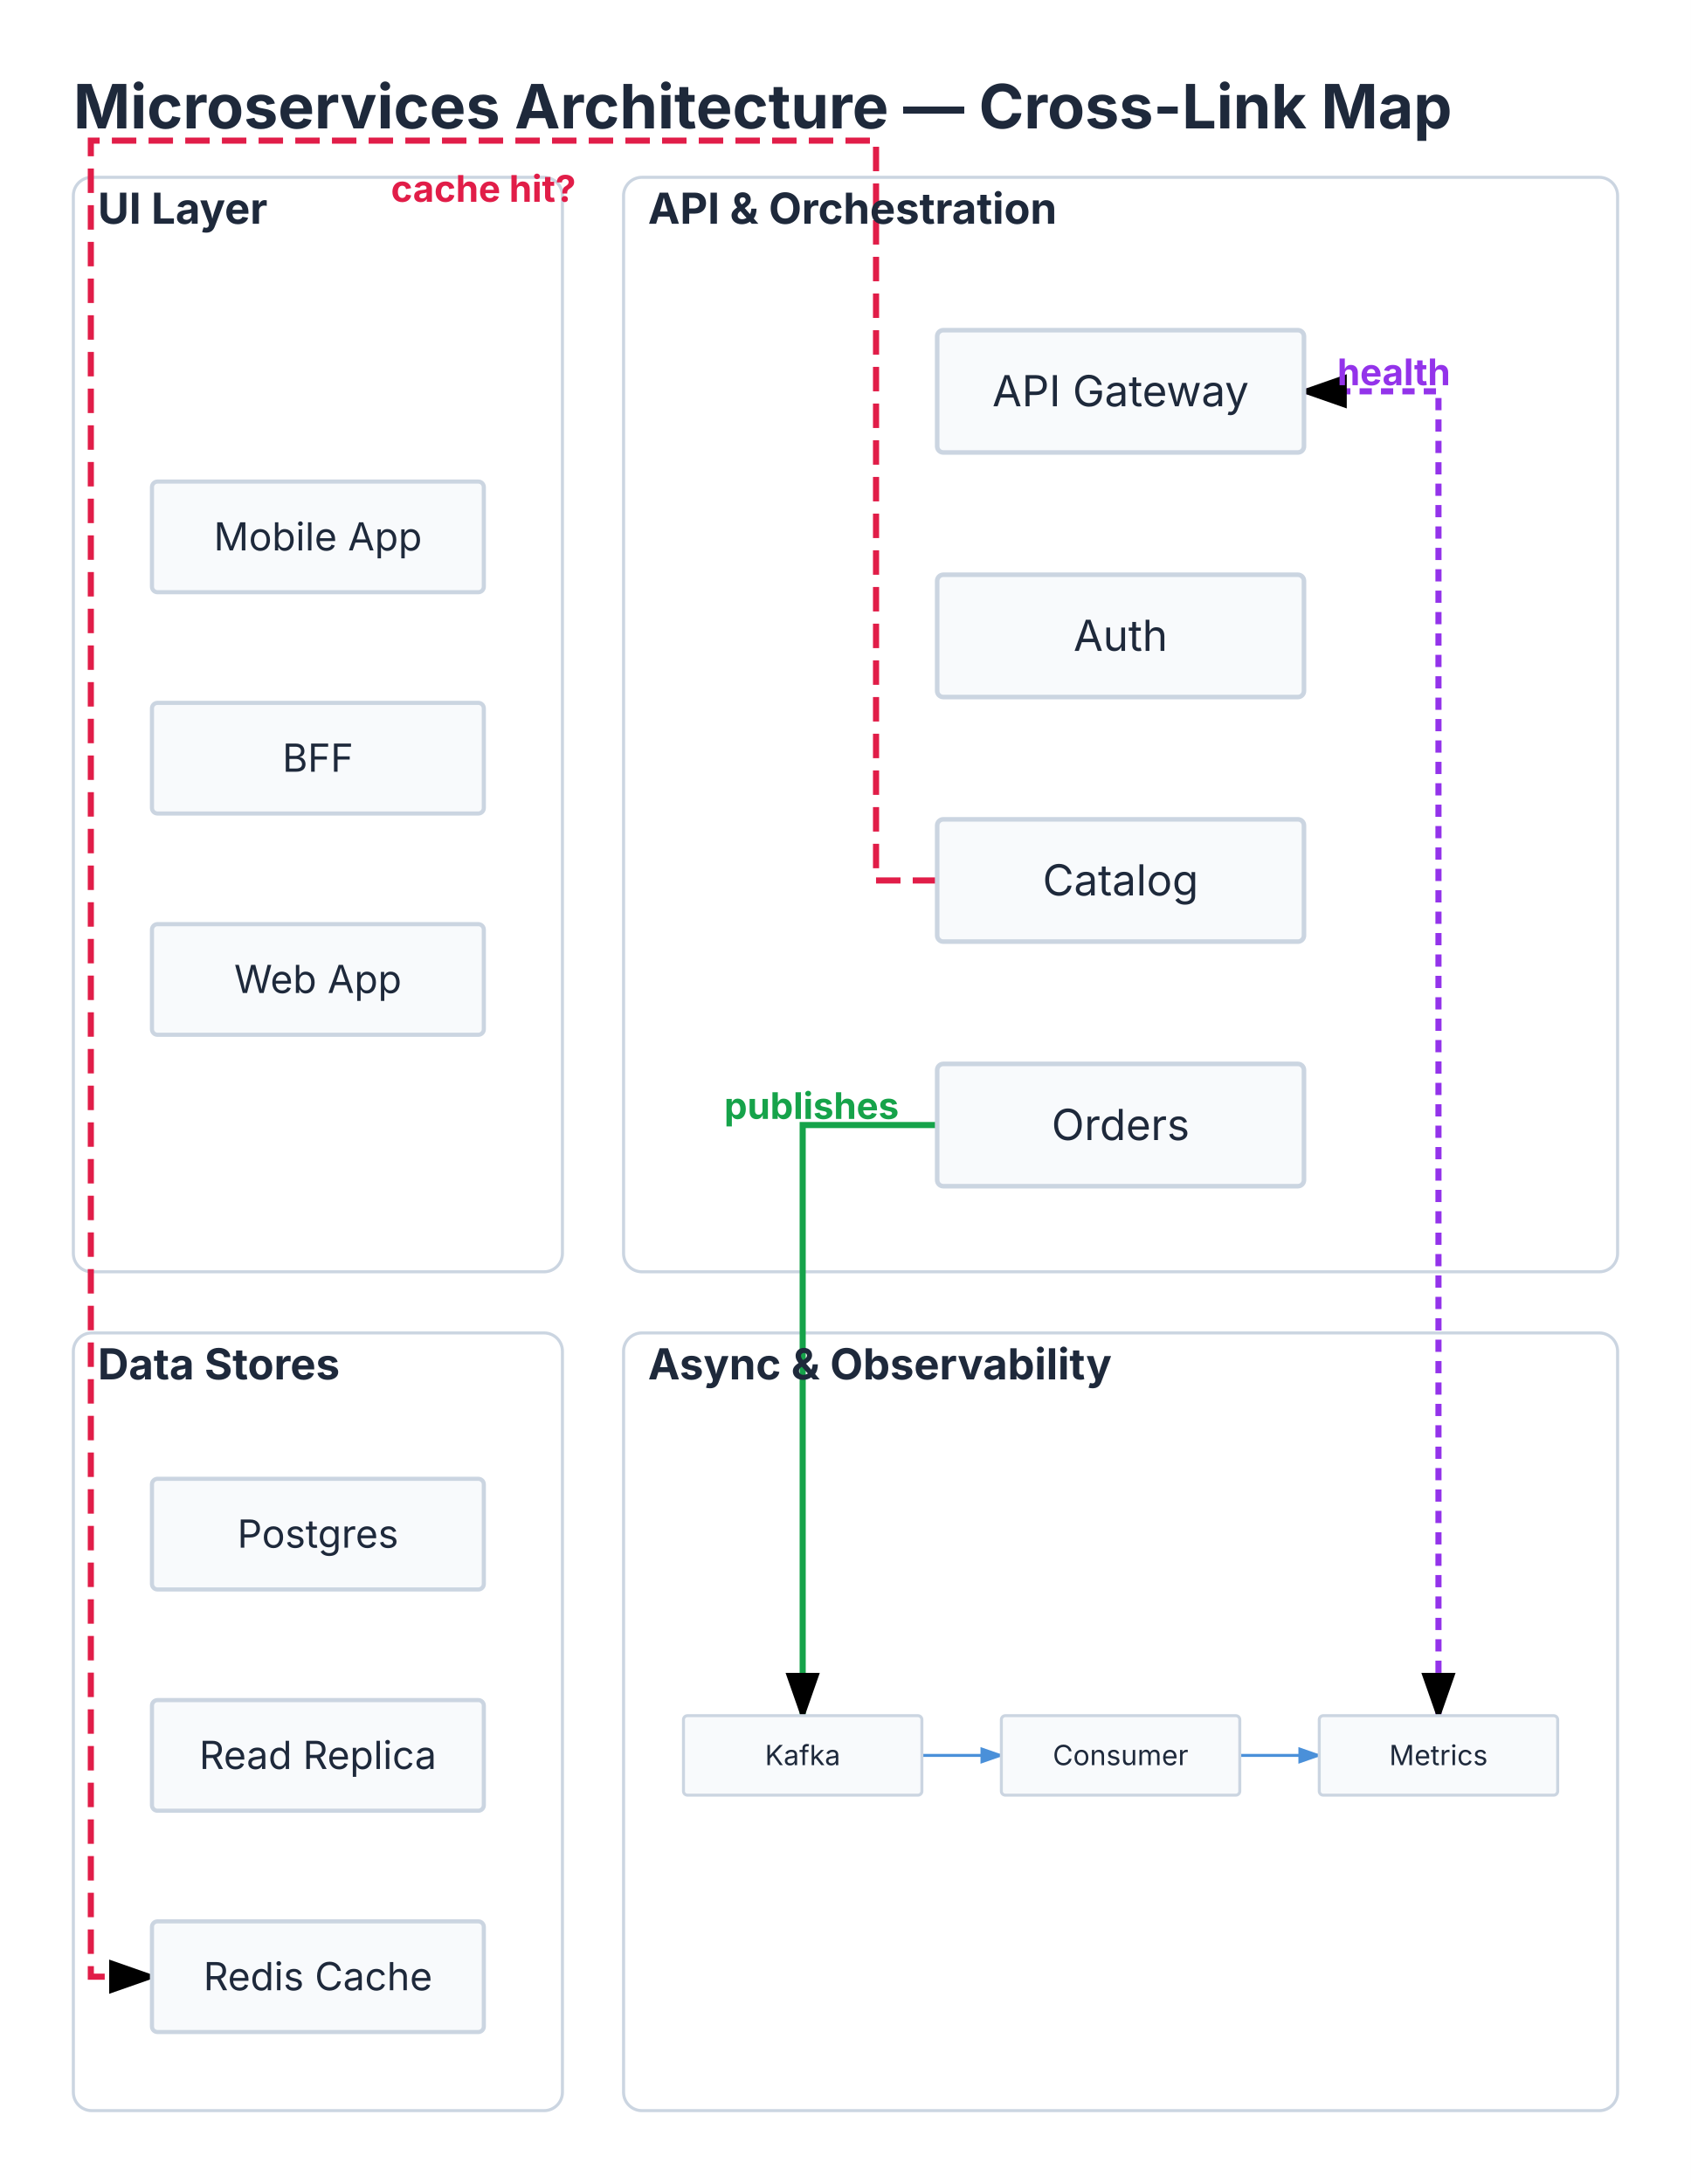
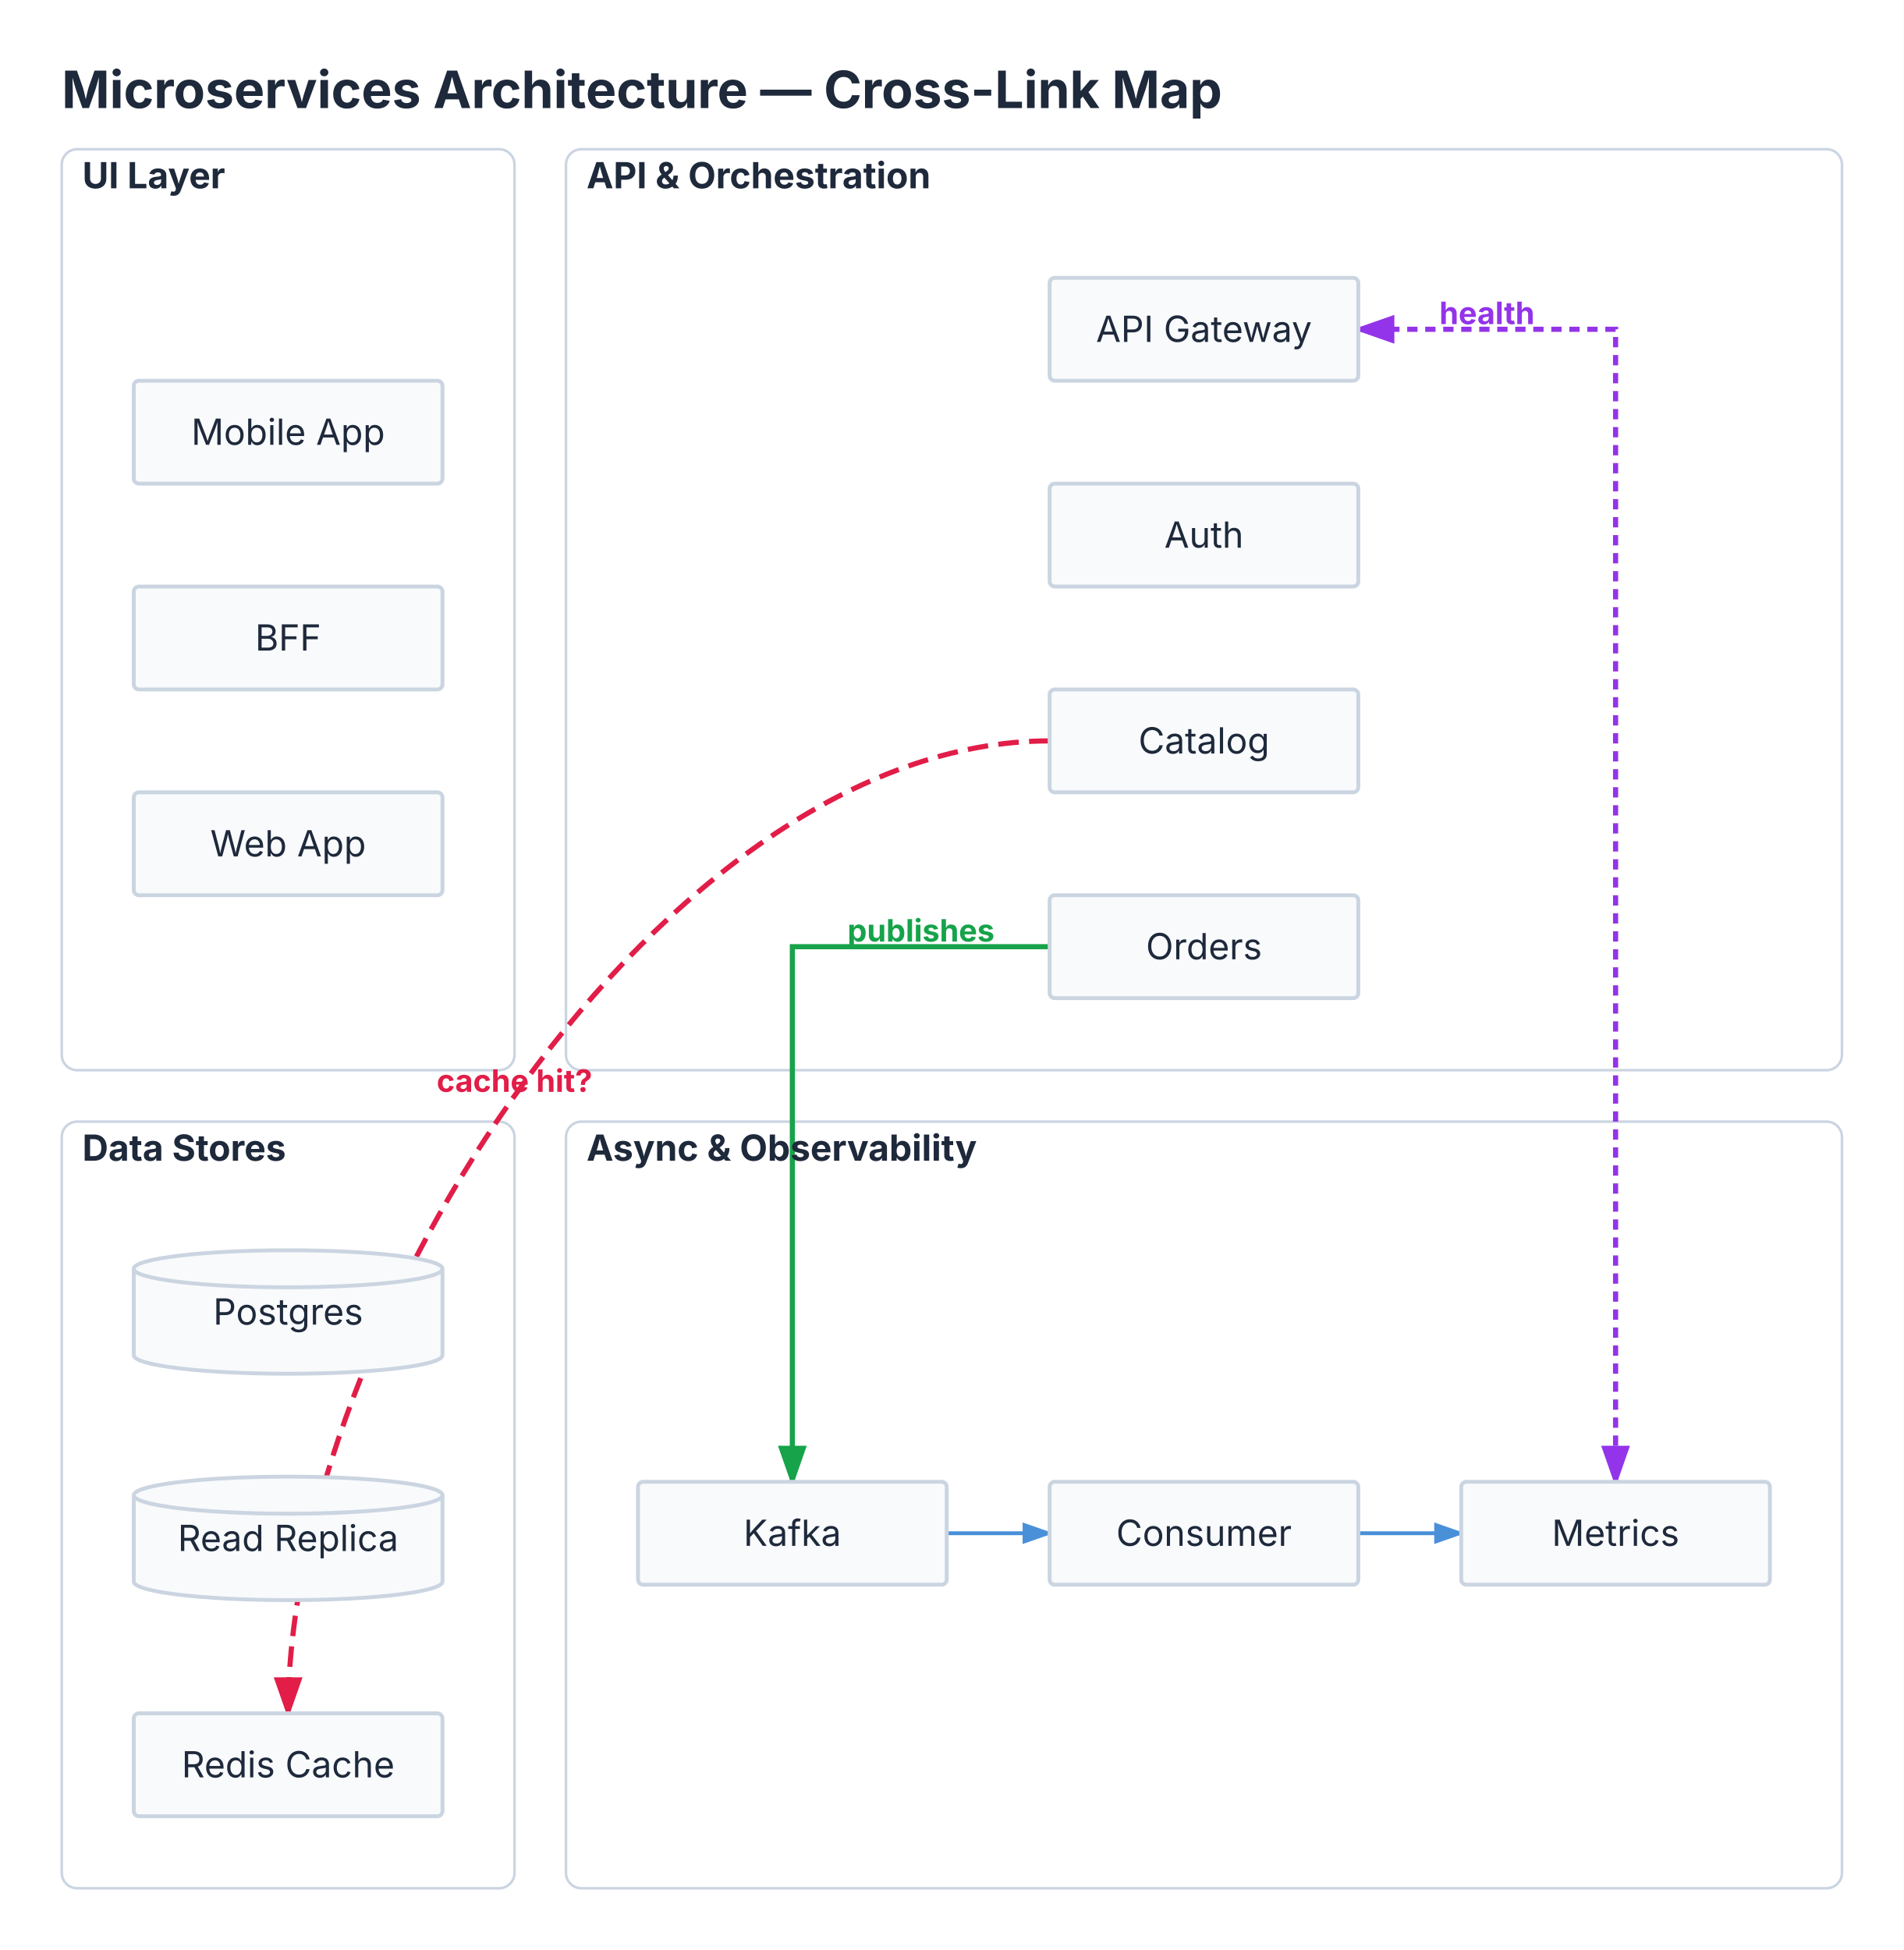
- <svg xmlns="http://www.w3.org/2000/svg" viewBox="0 0 553.2 714.381" width="553.2" height="714.381">
+ <svg xmlns="http://www.w3.org/2000/svg" viewBox="0 0 740 758" width="740" height="758">
  <defs>
    <marker id="triton-arrow" markerWidth="8" markerHeight="5.6" refX="7" refY="2.8" orient="auto">
      <polygon points="0 0, 8 2.8, 0 5.6" fill="#4A90D9" />
    </marker>
-     <marker id="triton-crosslink-arrow" markerWidth="8" markerHeight="5.6" refX="7" refY="2.8" orient="auto">
-       <polygon points="0 0, 8 2.8, 0 5.6" fill="currentColor" />
+     <marker id="triton-crosslink-arrow-e11d48" markerWidth="8" markerHeight="5.6" refX="7" refY="2.8" orient="auto">
+       <polygon points="0 0, 8 2.8, 0 5.6" fill="#E11D48" />
    </marker>
-     <marker id="triton-crosslink-arrow-both" markerWidth="8" markerHeight="5.6" refX="1" refY="2.8" orient="auto">
-       <polygon points="8 0, 0 2.8, 8 5.6" fill="currentColor" />
+     <marker id="triton-crosslink-arrow-16a34a" markerWidth="8" markerHeight="5.6" refX="7" refY="2.8" orient="auto">
+       <polygon points="0 0, 8 2.8, 0 5.6" fill="#16A34A" />
+     </marker>
+     <marker id="triton-crosslink-arrow-9333ea" markerWidth="8" markerHeight="5.6" refX="7" refY="2.8" orient="auto">
+       <polygon points="0 0, 8 2.8, 0 5.6" fill="#9333EA" />
+     </marker>
+     <marker id="triton-crosslink-arrow-both-9333ea" markerWidth="8" markerHeight="5.6" refX="1" refY="2.8" orient="auto">
+       <polygon points="8 0, 0 2.8, 8 5.6" fill="#9333EA" />
    </marker>
  </defs>
-   <rect x="0" y="0" width="553.2" height="714.381" fill="#FFFFFF" />
+   <rect x="0" y="0" width="740" height="758" fill="#FFFFFF" />
  <text x="24" y="42" font-size="20" font-family="Inter, system-ui, -apple-system, sans-serif" fill="#1E293B" font-weight="bold">Microservices Architecture — Cross-Link Map</text>
-   <rect x="24" y="58" width="160" height="358" fill="#FFFFFF" stroke="#CBD5E1" stroke-width="1" rx="6" />
-   <rect x="204" y="58" width="325.2" height="358" fill="#FFFFFF" stroke="#CBD5E1" stroke-width="1" rx="6" />
-   <rect x="24" y="436" width="160" height="254.381" fill="#FFFFFF" stroke="#CBD5E1" stroke-width="1" rx="6" />
-   <rect x="204" y="436" width="325.2" height="254.381" fill="#FFFFFF" stroke="#CBD5E1" stroke-width="1" rx="6" />
-   <path d="M 306.6 288 L 286.6 288 L 286.6 46 L 29.714 46 L 29.714 646.571 L 49.714 646.571" stroke="#E11D48" stroke-width="2" fill="none" stroke-dasharray="8 4" marker-end="url(#triton-crosslink-arrow)">
+   <rect x="24" y="58" width="176" height="358" fill="#FFFFFF" stroke="#CBD5E1" stroke-width="1" rx="6" />
+   <rect x="220" y="58" width="496" height="358" fill="#FFFFFF" stroke="#CBD5E1" stroke-width="1" rx="6" />
+   <rect x="24" y="436" width="176" height="298" fill="#FFFFFF" stroke="#CBD5E1" stroke-width="1" rx="6" />
+   <rect x="220" y="436" width="496" height="298" fill="#FFFFFF" stroke="#CBD5E1" stroke-width="1" rx="6" />
+   <path d="M 408 288 C 258 288 112 516 112 666" stroke="#E11D48" stroke-width="2" fill="none" stroke-dasharray="8 4" marker-end="url(#triton-crosslink-arrow-e11d48)">
    <animate attributeName="stroke-dashoffset" from="0" to="-12" dur="0.8s" repeatCount="indefinite" />
  </path>
-   <path d="M 306.6 368 L 262.6 368 L 262.6 561.19" stroke="#16A34A" stroke-width="2" fill="none" marker-end="url(#triton-crosslink-arrow)" />
-   <path d="M 470.6 561.19 L 470.6 128 L 426.6 128" stroke="#9333EA" stroke-width="2" fill="none" stroke-dasharray="4 3" marker-end="url(#triton-crosslink-arrow)" marker-start="url(#triton-crosslink-arrow-both)" />
+   <path d="M 408 368 L 308 368 L 308 576" stroke="#16A34A" stroke-width="2" fill="none" marker-end="url(#triton-crosslink-arrow-16a34a)" />
+   <path d="M 628 576 L 628 128 L 528 128" stroke="#9333EA" stroke-width="2" fill="none" stroke-dasharray="4 3" marker-end="url(#triton-crosslink-arrow-9333ea)" marker-start="url(#triton-crosslink-arrow-both-9333ea)" />
  <text x="32" y="73.2" font-size="14" font-family="Inter, system-ui, -apple-system, sans-serif" fill="#1E293B" text-anchor="start" font-weight="bold">UI Layer</text>
-   <g transform="translate(28, 135.8095) scale(0.9047619)">
+   <g transform="translate(28, 124) scale(1)">
    <g id="app">
      <rect x="24" y="24" width="120" height="40" fill="#F8FAFC" stroke="#CBD5E1" stroke-width="1.5" rx="2" />
      <text x="84" y="48.9" font-size="14" font-family="Inter, system-ui, -apple-system, sans-serif" fill="#1E293B" text-anchor="middle">Mobile App</text>
    </g>
    <g id="bff">
      <rect x="24" y="104" width="120" height="40" fill="#F8FAFC" stroke="#CBD5E1" stroke-width="1.5" rx="2" />
      <text x="84" y="128.9" font-size="14" font-family="Inter, system-ui, -apple-system, sans-serif" fill="#1E293B" text-anchor="middle">BFF</text>
    </g>
    <g id="web">
      <rect x="24" y="184" width="120" height="40" fill="#F8FAFC" stroke="#CBD5E1" stroke-width="1.5" rx="2" />
      <text x="84" y="208.9" font-size="14" font-family="Inter, system-ui, -apple-system, sans-serif" fill="#1E293B" text-anchor="middle">Web App</text>
    </g>
  </g>
-   <text x="212" y="73.2" font-size="14" font-family="Inter, system-ui, -apple-system, sans-serif" fill="#1E293B" text-anchor="start" font-weight="bold">API &amp; Orchestration</text>
-   <g transform="translate(282.6, 84) scale(1)">
+   <text x="228" y="73.2" font-size="14" font-family="Inter, system-ui, -apple-system, sans-serif" fill="#1E293B" text-anchor="start" font-weight="bold">API &amp; Orchestration</text>
+   <g transform="translate(384, 84) scale(1)">
    <g id="gw">
      <rect x="24" y="24" width="120" height="40" fill="#F8FAFC" stroke="#CBD5E1" stroke-width="1.5" rx="2" />
      <text x="84" y="48.9" font-size="14" font-family="Inter, system-ui, -apple-system, sans-serif" fill="#1E293B" text-anchor="middle">API Gateway</text>
    </g>
    <g id="auth">
      <rect x="24" y="104" width="120" height="40" fill="#F8FAFC" stroke="#CBD5E1" stroke-width="1.5" rx="2" />
      <text x="84" y="128.9" font-size="14" font-family="Inter, system-ui, -apple-system, sans-serif" fill="#1E293B" text-anchor="middle">Auth</text>
    </g>
    <g id="catalog">
      <rect x="24" y="184" width="120" height="40" fill="#F8FAFC" stroke="#CBD5E1" stroke-width="1.5" rx="2" />
      <text x="84" y="208.9" font-size="14" font-family="Inter, system-ui, -apple-system, sans-serif" fill="#1E293B" text-anchor="middle">Catalog</text>
    </g>
    <g id="orders">
      <rect x="24" y="264" width="120" height="40" fill="#F8FAFC" stroke="#CBD5E1" stroke-width="1.5" rx="2" />
      <text x="84" y="288.9" font-size="14" font-family="Inter, system-ui, -apple-system, sans-serif" fill="#1E293B" text-anchor="middle">Orders</text>
    </g>
  </g>
  <text x="32" y="451.2" font-size="14" font-family="Inter, system-ui, -apple-system, sans-serif" fill="#1E293B" text-anchor="start" font-weight="bold">Data Stores</text>
-   <g transform="translate(28, 462) scale(0.9047619)">
+   <g transform="translate(28, 462) scale(1)">
    <g id="pg">
-       <rect x="24" y="24" width="120" height="40" fill="#F8FAFC" stroke="#CBD5E1" stroke-width="1.5" rx="2" />
-       <text x="84" y="48.9" font-size="14" font-family="Inter, system-ui, -apple-system, sans-serif" fill="#1E293B" text-anchor="middle">Postgres</text>
+       <path d="M 24 31.2 A 60 7.2 0 0 1 144 31.2 L 144 64.8 A 60 7.2 0 0 1 24 64.8 Z" stroke="#CBD5E1" stroke-width="1.5" fill="#F8FAFC" />
+       <path d="M 24 31.2 A 60 7.2 0 0 0 144 31.2" stroke="#CBD5E1" stroke-width="1.5" fill="none" />
+       <text x="84" y="52.9" font-size="14" font-family="Inter, system-ui, -apple-system, sans-serif" fill="#1E293B" text-anchor="middle">Postgres</text>
    </g>
    <g id="replica">
-       <rect x="24" y="104" width="120" height="40" fill="#F8FAFC" stroke="#CBD5E1" stroke-width="1.5" rx="2" />
-       <text x="84" y="128.9" font-size="14" font-family="Inter, system-ui, -apple-system, sans-serif" fill="#1E293B" text-anchor="middle">Read Replica</text>
+       <path d="M 24 119.2 A 60 7.2 0 0 1 144 119.2 L 144 152.8 A 60 7.2 0 0 1 24 152.8 Z" stroke="#CBD5E1" stroke-width="1.5" fill="#F8FAFC" />
+       <path d="M 24 119.2 A 60 7.2 0 0 0 144 119.2" stroke="#CBD5E1" stroke-width="1.5" fill="none" />
+       <text x="84" y="140.9" font-size="14" font-family="Inter, system-ui, -apple-system, sans-serif" fill="#1E293B" text-anchor="middle">Read Replica</text>
    </g>
    <g id="redis">
-       <rect x="24" y="184" width="120" height="40" fill="#F8FAFC" stroke="#CBD5E1" stroke-width="1.5" rx="2" />
-       <text x="84" y="208.9" font-size="14" font-family="Inter, system-ui, -apple-system, sans-serif" fill="#1E293B" text-anchor="middle">Redis Cache</text>
+       <rect x="24" y="204" width="120" height="40" fill="#F8FAFC" stroke="#CBD5E1" stroke-width="1.5" rx="2" />
+       <text x="84" y="228.9" font-size="14" font-family="Inter, system-ui, -apple-system, sans-serif" fill="#1E293B" text-anchor="middle">Redis Cache</text>
    </g>
  </g>
-   <text x="212" y="451.2" font-size="14" font-family="Inter, system-ui, -apple-system, sans-serif" fill="#1E293B" text-anchor="start" font-weight="bold">Async &amp; Observability</text>
-   <g transform="translate(208, 545.5905) scale(0.65)">
+   <text x="228" y="451.2" font-size="14" font-family="Inter, system-ui, -apple-system, sans-serif" fill="#1E293B" text-anchor="start" font-weight="bold">Async &amp; Observability</text>
+   <g transform="translate(224, 552) scale(1)">
    <path d="M 144 44 L 184 44" stroke="#4A90D9" stroke-width="1.5" fill="none" marker-end="url(#triton-arrow)" />
    <path d="M 304 44 L 344 44" stroke="#4A90D9" stroke-width="1.5" fill="none" marker-end="url(#triton-arrow)" />
    <g id="kafka">
      <rect x="24" y="24" width="120" height="40" fill="#F8FAFC" stroke="#CBD5E1" stroke-width="1.5" rx="2" />
      <text x="84" y="48.9" font-size="14" font-family="Inter, system-ui, -apple-system, sans-serif" fill="#1E293B" text-anchor="middle">Kafka</text>
    </g>
    <g id="consumer">
      <rect x="184" y="24" width="120" height="40" fill="#F8FAFC" stroke="#CBD5E1" stroke-width="1.5" rx="2" />
      <text x="244" y="48.9" font-size="14" font-family="Inter, system-ui, -apple-system, sans-serif" fill="#1E293B" text-anchor="middle">Consumer</text>
    </g>
    <g id="metrics">
      <rect x="344" y="24" width="120" height="40" fill="#F8FAFC" stroke="#CBD5E1" stroke-width="1.5" rx="2" />
      <text x="404" y="48.9" font-size="14" font-family="Inter, system-ui, -apple-system, sans-serif" fill="#1E293B" text-anchor="middle">Metrics</text>
    </g>
  </g>
-   <text x="158.157" y="66" font-size="12" font-family="Inter, system-ui, -apple-system, sans-serif" fill="#E11D48" text-anchor="middle" font-weight="bold">cache hit?</text>
-   <text x="265.5" y="366" font-size="12" font-family="Inter, system-ui, -apple-system, sans-serif" fill="#16A34A" text-anchor="middle" font-weight="bold">publishes</text>
-   <text x="456" y="126" font-size="12" font-family="Inter, system-ui, -apple-system, sans-serif" fill="#9333EA" text-anchor="middle" font-weight="bold">health</text>
+   <text x="200" y="424.417" font-size="12" font-family="Inter, system-ui, -apple-system, sans-serif" fill="#E11D48" text-anchor="middle" font-weight="bold">cache hit?</text>
+   <text x="358" y="366" font-size="12" font-family="Inter, system-ui, -apple-system, sans-serif" fill="#16A34A" text-anchor="middle" font-weight="bold">publishes</text>
+   <text x="578" y="126" font-size="12" font-family="Inter, system-ui, -apple-system, sans-serif" fill="#9333EA" text-anchor="middle" font-weight="bold">health</text>
</svg>
